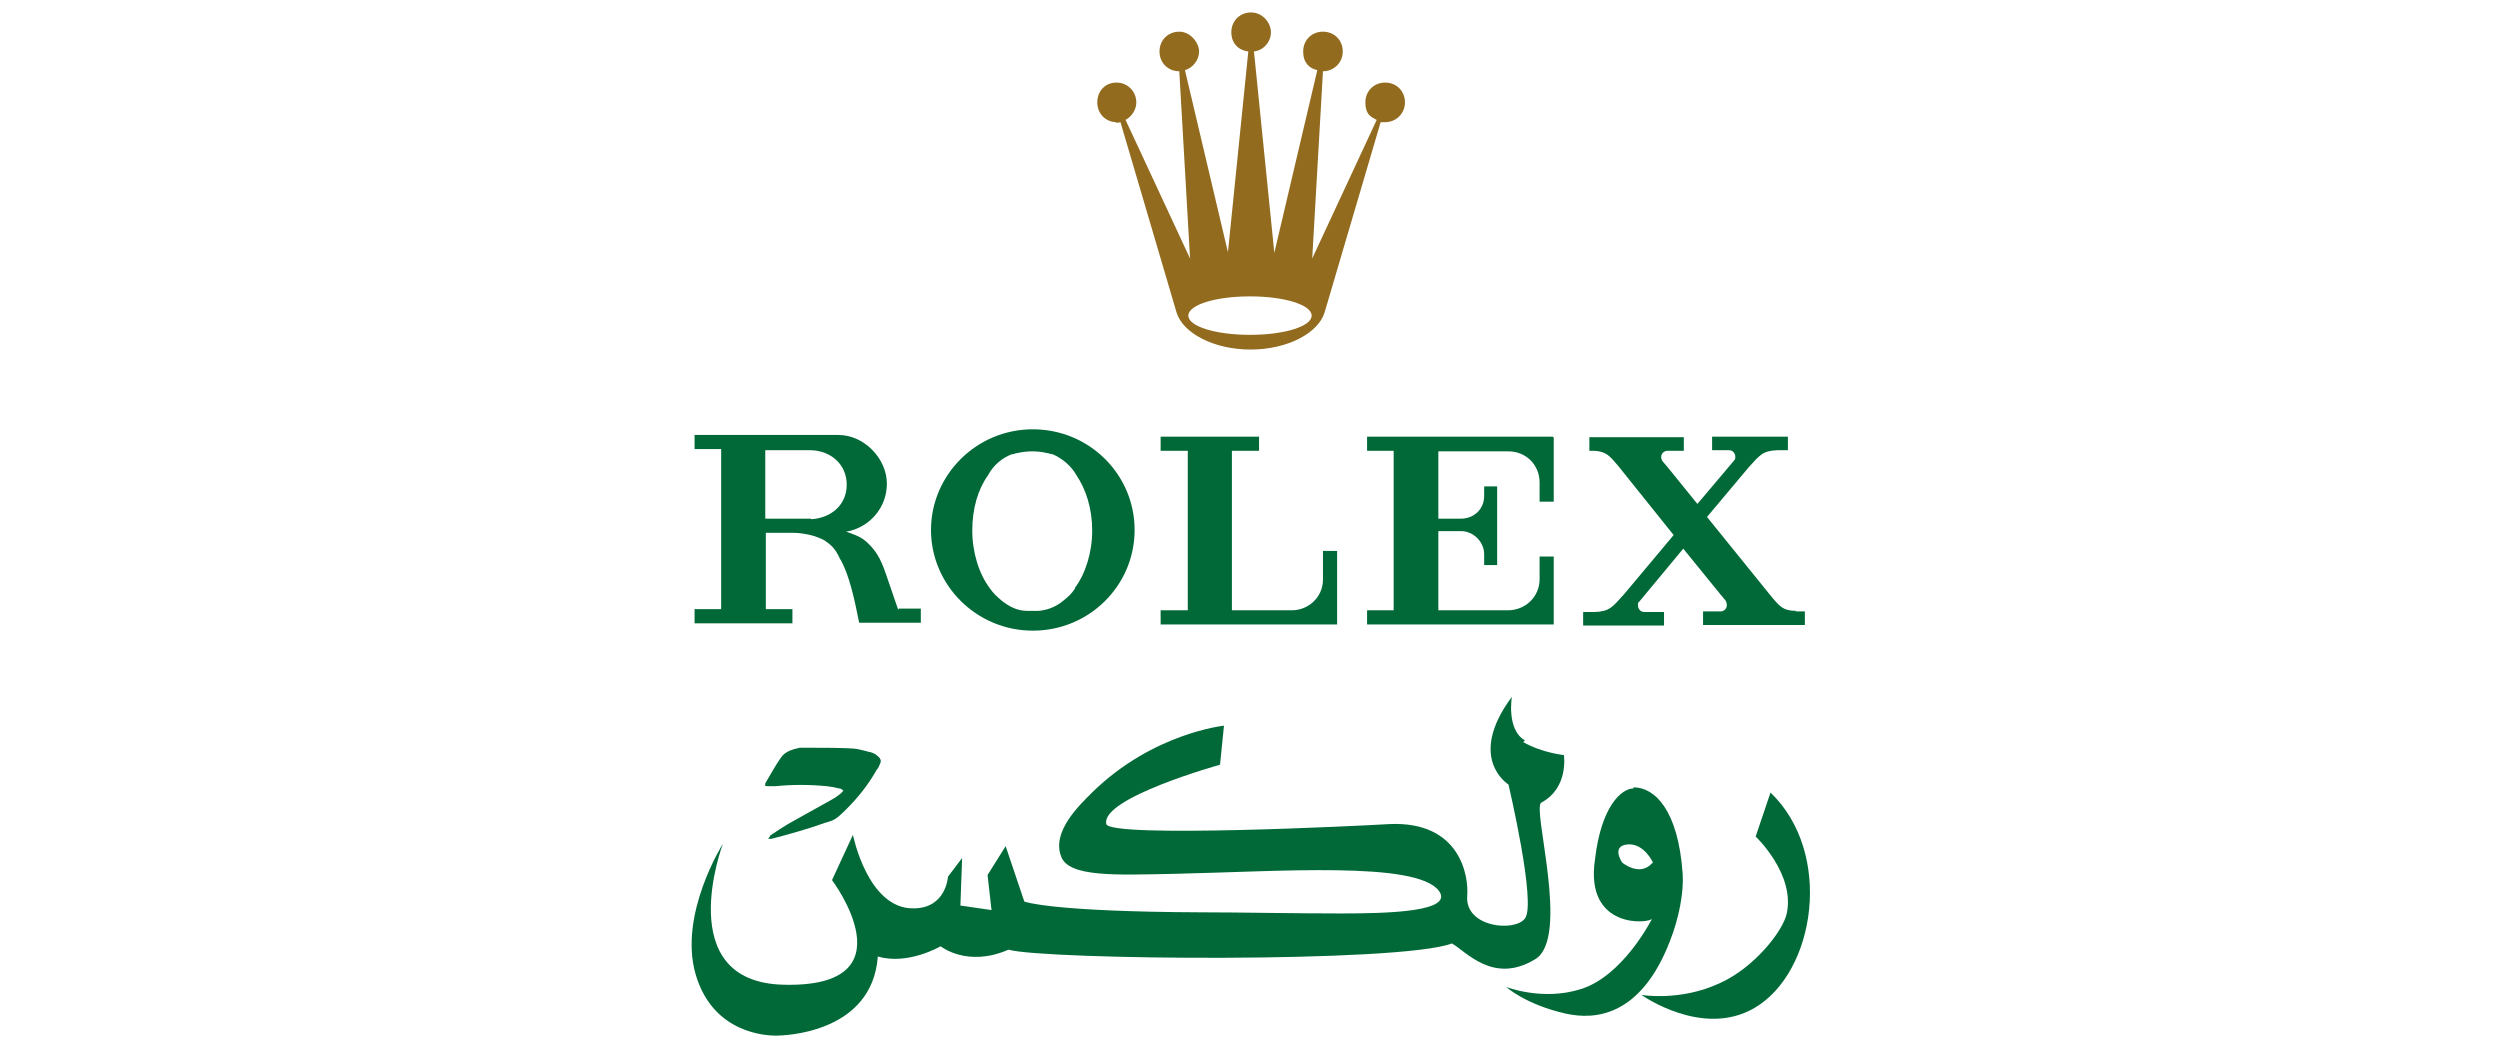
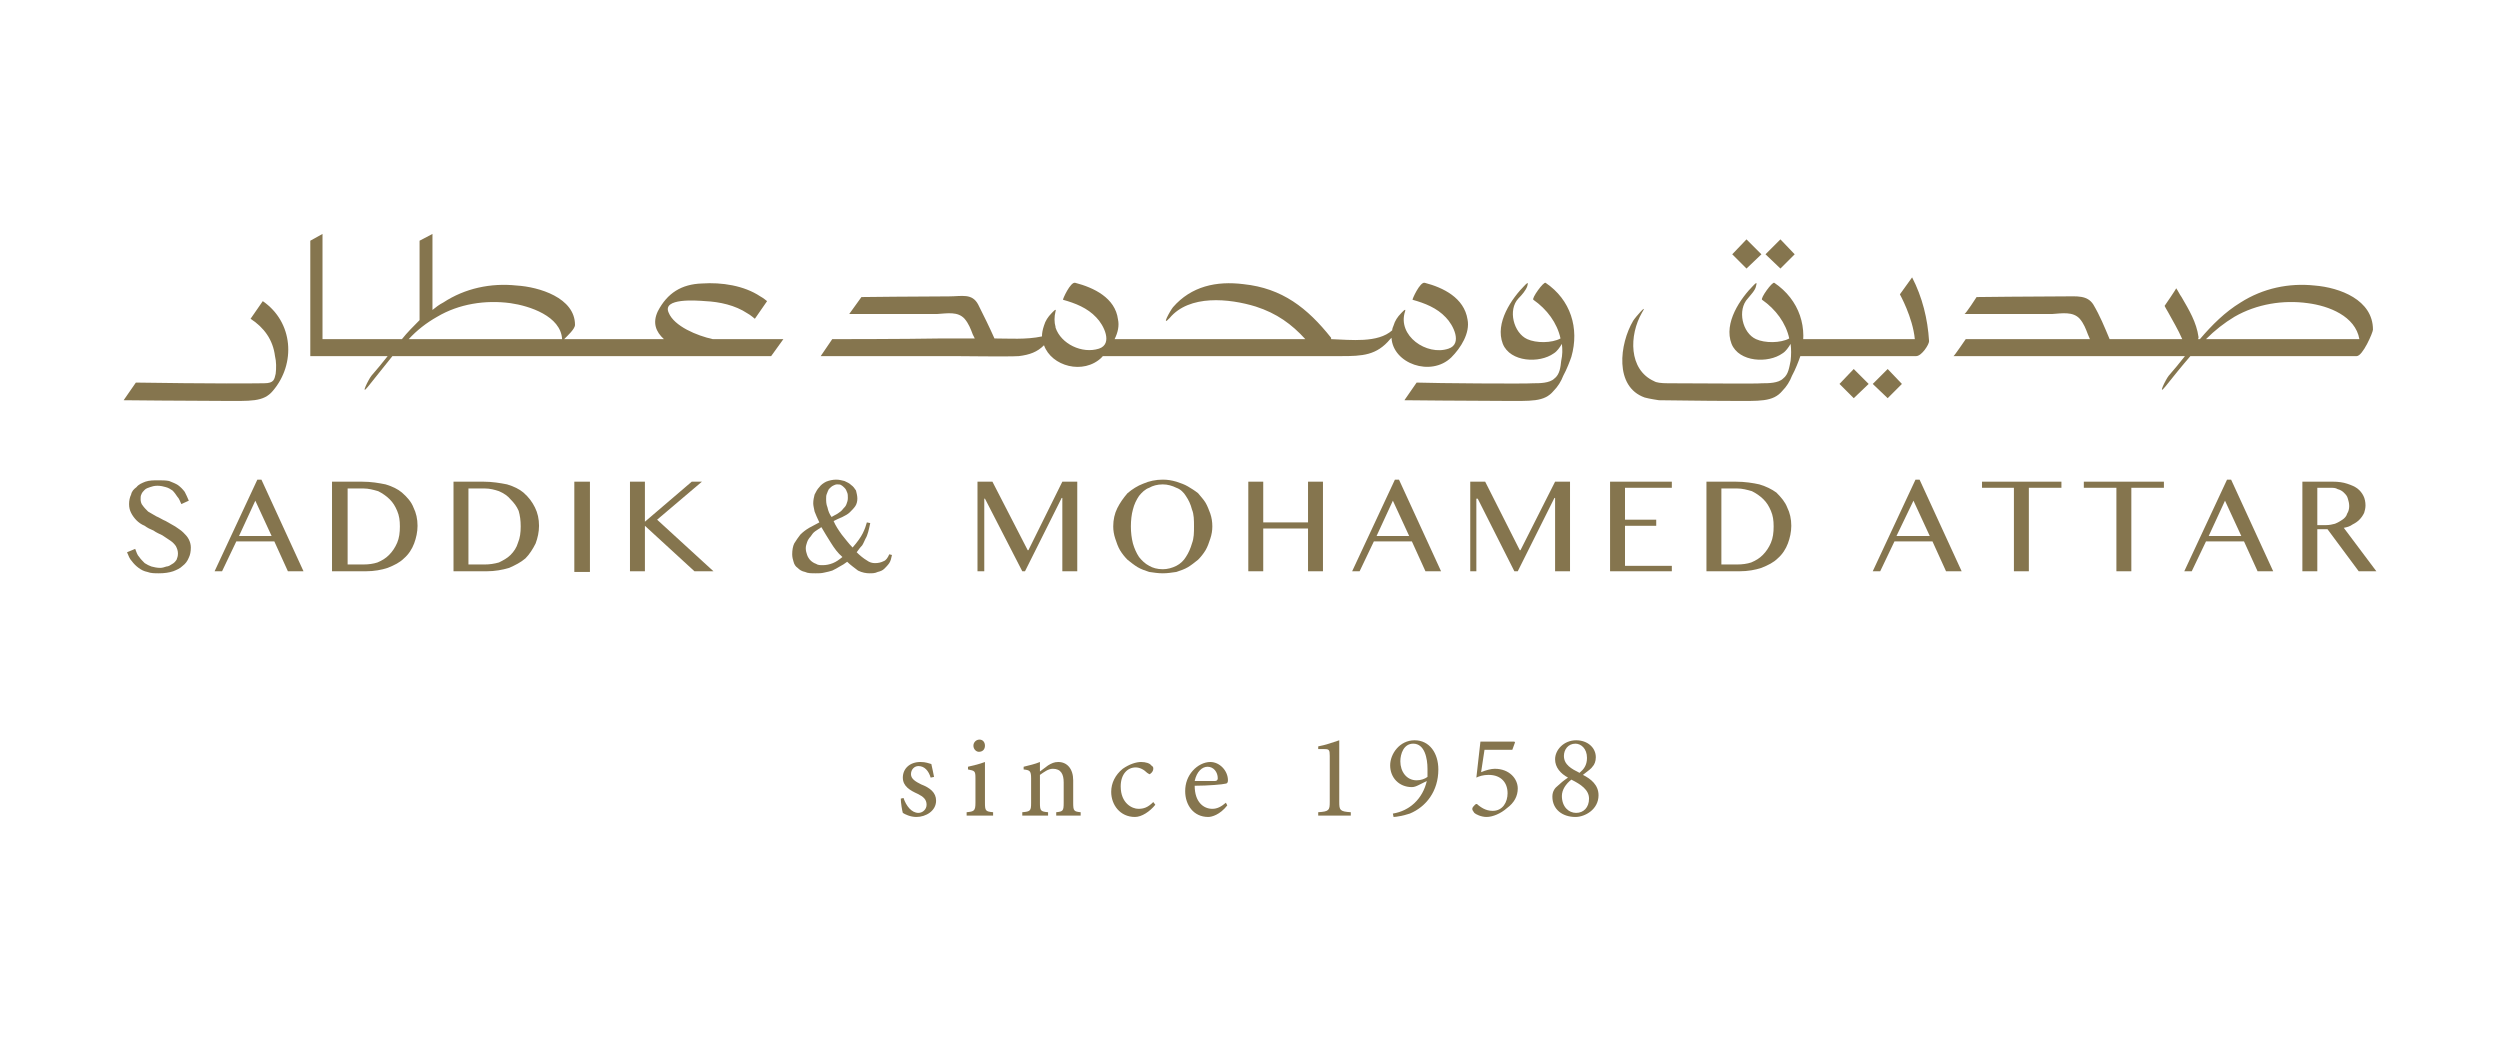
- <svg xmlns="http://www.w3.org/2000/svg" id="Layer_1" version="1.1" viewBox="0 0 442 185.8">
+ <svg xmlns="http://www.w3.org/2000/svg" id="Layer_1" data-name="Layer 1" viewBox="0 0 442 185.8">
  <defs>
    <style>
-       .st0 {
-         fill: #926b1f;
-       }
- 
-       .st1, .st2 {
-         fill: #006937;
-       }
- 
-       .st2 {
-         fill-rule: evenodd;
+       .cls-1 {
+         fill: #85754e;
      }
    </style>
  </defs>
-   <path class="st0" d="M221,52.4c6.1,0,10.9,1.5,10.9,3.4s-4.8,3.4-10.9,3.4-10.9-1.5-10.9-3.4,4.8-3.4,10.9-3.4M197.2,21.7c.3,0,.6,0,.9-.1l9.9,33.6c1.1,3.7,6.6,6.6,13.1,6.6s12-2.9,13.1-6.6l9.9-33.6h.8c1.9,0,3.5-1.5,3.5-3.5s-1.5-3.5-3.5-3.5-3.5,1.5-3.5,3.5.8,2.5,2,3.1l-11.4,24.5,1.9-33.1h0c1.9,0,3.5-1.5,3.5-3.5s-1.5-3.5-3.5-3.5-3.5,1.5-3.5,3.5,1.1,3,2.5,3.3l-7.6,32.3-3.6-35.6c1.7-.2,3-1.7,3-3.4s-1.5-3.5-3.5-3.5-3.5,1.5-3.5,3.5,1.3,3.2,3,3.4l-3.6,35.5-7.6-32.2c1.4-.4,2.5-1.8,2.5-3.3s-1.5-3.5-3.5-3.5-3.5,1.5-3.5,3.5,1.5,3.5,3.5,3.5h0l1.9,33.1-11.4-24.5c1.1-.6,1.9-1.8,1.9-3.1,0-1.9-1.5-3.5-3.5-3.5s-3.4,1.5-3.4,3.5,1.5,3.5,3.4,3.5" />
-   <path class="st1" d="M190.1,104c-.6.9-1.2,1.5-2.1,2.2-1.3,1.1-2.9,1.7-4.4,1.8h-2c-1.7,0-3.1-.7-4.5-1.8-.8-.7-1.5-1.3-2.1-2.2-1.9-2.5-3.1-6.3-3.1-10.2s1-7.3,2.8-9.8c.9-1.7,2.4-3,4.2-3.7h.2c.2,0,.4-.2.8-.2.8-.2,1.7-.3,2.6-.3s1.8.1,2.6.3c.2,0,.4.1.8.2h.2c1.8.8,3.3,2.1,4.2,3.7,1.7,2.5,2.8,5.9,2.8,9.8s-1.2,7.7-3.1,10.2M182.6,75.9c-10,0-18,8.1-18,17.8s8,17.8,18,17.8,18-8,18-17.8-8-17.8-18-17.8" />
-   <path class="st1" d="M236.4,97.4h-2.5v5.1c0,3-2.5,5.4-5.5,5.4s0,0,0,0h-10.6v-28.2h4.8v-2.5h-17.4v2.5h4.8v28.2h-4.8v2.5h31.2v-8.3h0v-4.7" />
-   <path class="st1" d="M274.6,77.2h-32.9v2.5h4.7v28.2h-4.7v2.5h33v-12h-2.5v4c0,3.1-2.5,5.5-5.6,5.5h-12.3v-14h4c2.2,0,4.1,1.9,4.1,4.1h0v1.9h2.3v-13.9h-2.3v1.7h0c0,2.3-1.8,4-4.1,4h-4v-11.9h12.4c3.1,0,5.5,2.4,5.5,5.5v3.4h2.5v-11.4h-.2" />
-   <path class="st1" d="M317.6,108c-2.4,0-3-.8-4.8-3l-11-13.6,7.3-8.7h0c2-2.2,2.5-3,5.1-3.1h1.9v-2.4h-13.4v2.4h3c.7,0,1.1.6,1.1,1.1s0,.4-.2.7l-6.5,7.7-5.1-6.3-1.1-1.3c-.1-.2-.2-.4-.2-.7,0-.7.6-1.1,1.1-1.1h2.9v-2.4h-16.7v2.4h.8c2.2.1,2.8.9,4.4,2.8l9.7,12.1-8.8,10.5h0c-2,2.2-2.5,3-5.1,3.1h-2.1v2.4h14.3v-2.4h-3.5c-.7,0-1.1-.6-1.1-1.1s0-.6.2-.7l7.8-9.4,6.5,8,1,1.2c.1.2.2.4.2.8,0,.7-.6,1.1-1.1,1.1h-3.1v2.4h18v-2.4h-1.7" />
-   <path class="st1" d="M143.4,91.7h-8.1v-12.1h8.1c3.5.1,6.3,2.5,6.3,6.1s-2.8,5.9-6.3,6.1M158.8,107.8l-2.2-6.4c-1-2.9-1.8-4.1-3.4-5.6-1.1-1-2.5-1.4-3.6-1.8,4.1-.7,7.2-4.2,7.2-8.5s-3.9-8.6-8.6-8.6,0,0-.1,0h-25.3v2.5h4.7v28.3h-4.7v2.5h17.3v-2.5h-4.7v-13.5h4.8c1.2,0,2.2.2,3.1.4.9.2,1.8.6,2.4.9.9.6,1.8,1.3,2.4,2.5.2.3.3.7.6,1.1,1.4,2.6,2.3,6.4,3.2,11h10.9v-2.5h-3.9Z" />
-   <path class="st2" d="M313,140.2l-2.6,7.7s7,6.6,5.5,13.6c-.7,3.2-5.8,9.6-11.8,12.3-7,3.3-13.9,2.1-13.9,2.1,0,0,10.8,7.7,20,2.3,10.8-6.3,14-27.4,2.8-38.1" />
-   <path class="st2" d="M288.8,139.4c-2.1,0-5.7,3.1-6.8,12.5-1.9,12.5,9.7,11.4,10.1,10.5,0,0-5.1,10.2-12.7,12.5-6.7,2.1-13.1-.4-13.1-.4,0,0,3.4,3.1,10.5,4.7,5.3,1.2,13.3.4,18.4-12.7,1.7-4.3,2.5-8.8,2.3-12-.8-11.4-5-15.3-8.7-15.3M292.1,152.6c-2.2,2.5-5.3-.1-5.3-.1,0,0-2-2.9.9-3.2,2.9-.3,4.5,3.1,4.5,3.1v.2h-.1Z" />
-   <path class="st2" d="M269.3,131.2c3.3,1.9,7.2,2.3,7.2,2.3,0,0,.9,5.8-4,8.4-1.7.9,5.2,24-1.1,27.7-7.4,4.5-12.2-1.4-14.7-2.8-9.1,3.5-72.2,2.9-78.4,1.1-7.3,3.2-12-.6-12-.6,0,0-5.8,3.4-11.1,1.8-1,13.6-16.6,14-18,14s-11.1-.2-14.2-10.8c-3.1-10.6,4.8-23.1,4.8-23.1,0,0-9.2,24.4,10.7,24.9,23,.6,8.6-18.5,8.6-18.5l3.7-8s2.6,13.1,10.7,13c5.8,0,6.1-5.6,6.1-5.6l2.5-3.3-.3,8.4,5.5.8-.7-6.2,3.2-5.1,3.3,9.8s4.5,1.8,31.4,1.9c6.7,0,16.2.2,24.6.2s20-.3,17.3-4c-4-5.3-28.3-3.4-47-3-10.2.2-18.5.6-19.8-3.1-1.7-4.4,3.3-9.1,5.5-11.3,10.7-10.5,23.3-11.8,23.3-11.8l-.7,6.9s-21.2,5.9-20.1,10.5c.7,2.5,45.1.3,50,0,12.7-.6,14.1,9.4,13.8,12.7-.4,5.6,8.4,6.4,10.2,4,2.1-2.5-2.9-23.7-2.9-23.7,0,0-7.5-4.6.6-15.5,0,0-1,5.8,2.3,7.7" />
-   <path class="st2" d="M135.3,138.8v-.3c.9-1.5,1.8-3.2,2.8-4.6.8-1.1,2-1.4,3.3-1.7h1.5c2.4,0,4.7,0,7.2.1,1.2,0,2.3.3,3.4.6.6.1,1.2.3,1.7.8.4.3.7.8.4,1.3-.1.3-.3.8-.6,1.1-1.4,2.5-3.2,4.8-5.3,6.9s-2.3,2-3.9,2.5c-3.1,1.1-6.3,2-9.4,2.8h-.6c.2-.2.3-.4.4-.6,1-.7,2-1.3,3.1-2,2.5-1.4,5.2-2.9,7.7-4.3.6-.3,1.1-.7,1.5-1,.2-.1.3-.3.6-.6-.2-.2-.4-.4-.7-.4-.8-.2-1.4-.3-2.2-.4-3.1-.3-6.2-.3-9.1,0h-1.3c-.2,0-.3,0-.6-.1" />
+   <g>
+     <path class="cls-1" d="M28.34,100.4c.36,0,.72-.12,1.08-.24.36,0,.72-.24,1.08-.48.24-.12.48-.36.72-.72.12-.36.24-.6.24-1.08s-.12-.84-.36-1.32c-.24-.36-.6-.72-.96-.96-.48-.36-.96-.6-1.44-.96-.48-.24-1.08-.48-1.56-.84-.6-.24-1.08-.48-1.56-.84-.6-.24-1.08-.6-1.44-.96-.36-.36-.72-.84-.96-1.32-.24-.48-.36-.96-.36-1.56s.12-1.2.36-1.68c.12-.6.48-.96.96-1.32.36-.48.96-.72,1.56-.96.72-.24,1.44-.24,2.28-.24.72,0,1.32,0,1.92.12.6.24,1.2.48,1.56.72.48.36.84.72,1.2,1.2.24.48.48.96.72,1.56l-1.32.6c-.24-.48-.36-.96-.72-1.32-.24-.36-.48-.72-.84-1.08-.36-.24-.72-.48-1.2-.6-.36-.12-.96-.24-1.44-.24-.6,0-.96.12-1.32.24-.36.12-.72.24-.96.48-.24.24-.48.48-.6.84-.12.24-.12.48-.12.84s.12.84.36,1.08c.24.36.6.72.96,1.08.48.24.96.6,1.44.84.6.24,1.08.6,1.68.84.6.36,1.08.6,1.68.96.48.36.96.6,1.44,1.08.36.36.72.72.96,1.2.24.48.36.96.36,1.44,0,.72-.12,1.32-.36,1.8-.24.6-.6,1.08-1.08,1.44-.48.48-1.08.72-1.68.96-.72.24-1.56.36-2.52.36-.72,0-1.44,0-2.04-.24-.6-.12-1.08-.36-1.56-.72s-.84-.72-1.2-1.2c-.36-.36-.6-.96-.84-1.56l1.44-.6c.24.6.36,1.08.72,1.44.24.36.6.72.96,1.08.36.24.84.48,1.2.6.48.12.96.24,1.56.24Z" />
+     <path class="cls-1" d="M42.26,94.76h5.76l-2.88-6.24-2.88,6.24ZM46.22,84.8l7.44,16.2h-2.76l-2.4-5.28h-6.72l-2.52,5.28h-1.32l7.56-16.2h.72Z" />
+     <path class="cls-1" d="M61.46,99.8h2.76c.96,0,1.8-.12,2.52-.36.84-.36,1.44-.72,2.04-1.32.6-.6,1.08-1.32,1.44-2.16.36-.84.48-1.8.48-2.88s-.12-1.92-.48-2.76c-.36-.84-.72-1.44-1.32-2.04-.6-.6-1.32-1.08-2.04-1.44-.84-.24-1.68-.48-2.64-.48h-2.76v13.44ZM58.7,85.16h5.28c1.68,0,3,.24,4.2.48,1.2.36,2.16.84,2.88,1.44.96.84,1.68,1.68,2.04,2.64.48.96.72,2.04.72,3.24,0,1.08-.24,2.16-.6,3.12-.36.96-.96,1.92-1.8,2.64-.72.72-1.68,1.2-2.88,1.68-1.08.36-2.4.6-3.84.6h-6v-15.84Z" />
+     <path class="cls-1" d="M82.82,99.8h2.88c.84,0,1.68-.12,2.52-.36.72-.36,1.44-.72,2.04-1.32.6-.6,1.08-1.32,1.32-2.16.36-.84.48-1.8.48-2.88s-.12-1.92-.36-2.76c-.36-.84-.84-1.44-1.44-2.04-.48-.6-1.2-1.08-2.04-1.44-.72-.24-1.56-.48-2.52-.48h-2.88v13.44ZM80.18,85.16h5.28c1.56,0,3,.24,4.2.48,1.2.36,2.16.84,2.88,1.44.96.84,1.56,1.68,2.04,2.64.48.96.72,2.04.72,3.24,0,1.08-.24,2.16-.6,3.12-.48.96-1.08,1.92-1.8,2.64-.84.72-1.8,1.2-2.88,1.68-1.2.36-2.52.6-3.96.6h-5.88v-15.84Z" />
+   </g>
+   <rect class="cls-1" x="101.54" y="85.16" width="2.76" height="15.96" />
+   <g>
+     <polygon class="cls-1" points="111.38 85.16 114.02 85.16 114.02 92.24 122.3 85.16 124.1 85.16 116.18 91.88 126.14 101 122.78 101 114.02 92.96 114.02 101 111.38 101 111.38 85.16" />
+     <path class="cls-1" d="M147.02,91.4c.36-.24.72-.36,1.08-.6.36-.24.72-.48.96-.84.24-.24.48-.48.6-.84.12-.36.24-.6.24-1.08,0-.36,0-.72-.12-.96-.12-.36-.24-.6-.48-.84-.12-.12-.36-.36-.6-.48-.12-.12-.48-.12-.72-.12s-.48.12-.72.24c-.24.12-.48.36-.72.6-.12.24-.24.48-.36.84-.12.24-.12.6-.12.84,0,.48,0,.96.24,1.56.12.6.36,1.2.72,1.68ZM145.22,93.2c-.36.24-.72.48-1.08.72-.36.24-.6.6-.84.96-.24.24-.48.6-.6.96-.12.36-.24.72-.24,1.08,0,.48.12.84.24,1.2.12.36.36.72.6.96s.6.48.96.6c.36.24.72.24,1.2.24.6,0,1.2-.12,1.8-.36.6-.24,1.08-.6,1.68-1.08-.84-.72-1.44-1.56-2.04-2.52-.6-.96-1.2-1.92-1.68-2.76ZM153.86,92.48c-.12.6-.24,1.08-.36,1.56-.12.36-.24.84-.48,1.2-.24.48-.36.84-.6,1.2-.36.36-.6.72-.96,1.2.6.6,1.2,1.08,1.8,1.44.48.36.96.48,1.44.48.6,0,1.08-.12,1.56-.36.36-.12.72-.6.96-1.2l.48.12c-.12.6-.24,1.08-.48,1.44-.24.36-.6.72-.84.96-.36.36-.72.48-1.2.6-.48.24-.96.24-1.44.24-.6,0-1.32-.12-2.04-.48-.6-.48-1.32-.96-1.92-1.56-.48.36-.84.6-1.32.84-.36.24-.84.48-1.32.72-.36.12-.84.24-1.44.36-.48.12-.96.12-1.44.12-.84,0-1.44,0-1.92-.24-.6-.12-.96-.36-1.32-.72-.36-.24-.6-.6-.72-1.08-.12-.36-.24-.84-.24-1.32,0-.72.12-1.44.36-1.92.36-.6.72-1.08,1.08-1.56.48-.48.96-.84,1.56-1.2.6-.36,1.2-.6,1.8-.96-.36-.72-.6-1.32-.84-1.92-.12-.6-.24-1.08-.24-1.44,0-.6.12-1.08.24-1.56.24-.48.48-.96.84-1.32.24-.36.72-.72,1.2-.96.6-.24,1.2-.36,1.8-.36.48,0,.96.12,1.44.24.48.24.84.36,1.2.72.36.24.6.6.84.96.12.48.24.96.24,1.44s-.12.96-.36,1.32c-.24.36-.6.72-.96,1.08-.36.36-.84.6-1.32.84-.6.24-1.08.48-1.56.72.36.84.84,1.56,1.44,2.4.6.72,1.2,1.56,1.92,2.28.84-.96,1.44-1.8,1.8-2.52s.6-1.44.72-1.92l.6.12Z" />
+     <polygon class="cls-1" points="172.82 85.16 175.46 85.16 181.7 97.28 181.82 97.28 187.82 85.16 190.46 85.16 190.46 101 187.82 101 187.82 88.04 187.7 88.04 181.22 101 180.74 101 174.14 88.16 174.02 88.16 174.02 101 172.82 101 172.82 85.16" />
+     <path class="cls-1" d="M205.58,100.64c.84,0,1.68-.24,2.4-.6s1.32-.96,1.68-1.56c.48-.72.84-1.56,1.08-2.4.36-.96.36-1.92.36-3s0-2.16-.36-3c-.24-.96-.6-1.68-1.08-2.4-.36-.6-.96-1.2-1.68-1.44-.72-.36-1.56-.6-2.4-.6-.96,0-1.8.24-2.4.6-.72.24-1.32.84-1.8,1.44-.48.72-.84,1.44-1.08,2.4-.24.84-.36,1.92-.36,3s.12,2.04.36,3c.24.84.6,1.68,1.08,2.4.48.6,1.08,1.2,1.8,1.56.6.36,1.44.6,2.4.6ZM205.58,101.36c-.84,0-1.56-.12-2.4-.24-.72-.24-1.44-.48-2.04-.84-.6-.36-1.2-.84-1.8-1.32-.48-.48-.96-1.08-1.32-1.68-.36-.6-.6-1.32-.84-2.04-.24-.72-.36-1.44-.36-2.16,0-1.2.24-2.28.72-3.24.48-.96,1.08-1.8,1.8-2.64.84-.72,1.8-1.32,2.76-1.68,1.08-.48,2.28-.72,3.48-.72.84,0,1.56.12,2.4.36.72.24,1.44.48,2.04.84.6.36,1.2.72,1.8,1.2.48.6.96,1.08,1.32,1.68.36.6.6,1.32.84,1.92.24.72.36,1.44.36,2.28,0,.72-.12,1.44-.36,2.16-.24.72-.48,1.44-.84,2.04-.36.6-.84,1.2-1.32,1.68-.6.48-1.2.96-1.8,1.32-.6.36-1.32.6-2.04.84-.84.12-1.56.24-2.4.24Z" />
+     <polygon class="cls-1" points="223.34 93.44 223.34 101 220.7 101 220.7 85.16 223.34 85.16 223.34 92.36 231.26 92.36 231.26 85.16 233.9 85.16 233.9 101 231.26 101 231.26 93.44 223.34 93.44" />
+     <path class="cls-1" d="M243.38,94.76h5.76l-2.88-6.24-2.88,6.24ZM247.34,84.8l7.44,16.2h-2.76l-2.4-5.28h-6.72l-2.52,5.28h-1.32l7.56-16.2h.72Z" />
+     <polygon class="cls-1" points="259.94 85.16 262.58 85.16 268.7 97.28 268.82 97.28 274.94 85.16 277.58 85.16 277.58 101 274.94 101 274.94 88.04 274.82 88.04 268.34 101 267.74 101 261.26 88.16 261.02 88.16 261.02 101 259.94 101 259.94 85.16" />
+     <polygon class="cls-1" points="295.58 85.16 295.58 86.24 287.3 86.24 287.3 91.88 292.82 91.88 292.82 92.96 287.3 92.96 287.3 100.04 295.58 100.04 295.58 101 284.66 101 284.66 85.16 295.58 85.16" />
+     <path class="cls-1" d="M304.34,99.8h2.76c.96,0,1.8-.12,2.52-.36.84-.36,1.44-.72,2.04-1.32.6-.6,1.08-1.32,1.44-2.16.36-.84.48-1.8.48-2.88s-.12-1.92-.48-2.76c-.36-.84-.72-1.44-1.32-2.04-.6-.6-1.32-1.08-2.04-1.44-.84-.24-1.68-.48-2.64-.48h-2.76v13.44ZM301.7,85.16h5.16c1.68,0,3.12.24,4.2.48,1.2.36,2.16.84,3,1.44.84.84,1.56,1.68,1.92,2.64.48.96.72,2.04.72,3.24,0,1.08-.24,2.16-.6,3.12-.36.96-.96,1.92-1.8,2.64-.72.72-1.68,1.2-2.88,1.68-1.08.36-2.4.6-3.84.6h-5.88v-15.84Z" />
+     <path class="cls-1" d="M335.3,94.76h5.88l-2.88-6.24-3,6.24ZM339.38,84.8l7.44,16.2h-2.76l-2.4-5.28h-6.72l-2.52,5.28h-1.32l7.56-16.2h.72Z" />
+     <polygon class="cls-1" points="364.46 85.16 364.46 86.24 358.7 86.24 358.7 101 356.06 101 356.06 86.24 350.42 86.24 350.42 85.16 364.46 85.16" />
+     <polygon class="cls-1" points="382.58 85.16 382.58 86.24 376.82 86.24 376.82 101 374.18 101 374.18 86.24 368.42 86.24 368.42 85.16 382.58 85.16" />
+     <path class="cls-1" d="M390.5,94.76h5.76l-2.88-6.24-2.88,6.24ZM394.46,84.8l7.44,16.2h-2.76l-2.4-5.28h-6.72l-2.52,5.28h-1.32l7.56-16.2h.72Z" />
+     <path class="cls-1" d="M409.7,92.84h1.56c.6,0,1.08-.12,1.56-.24.6-.24.96-.48,1.32-.72s.72-.6.84-1.08c.24-.36.36-.84.36-1.32s-.12-.96-.24-1.32c-.12-.48-.36-.72-.72-1.08-.24-.24-.6-.48-1.08-.6-.36-.24-.84-.24-1.32-.24h-2.28v6.6ZM407.06,85.16h5.4c.96,0,1.8.12,2.52.36s1.32.48,1.8.84c.48.36.84.84,1.08,1.32.24.48.36,1.08.36,1.68,0,.48-.12.96-.24,1.32-.24.48-.48.84-.84,1.2-.36.36-.72.6-1.2.84-.48.36-.96.48-1.56.6l5.76,7.68h-3.12l-5.52-7.44h-1.8v7.44h-2.64v-15.84Z" />
+     <path class="cls-1" d="M419.54,58.28c0-5.28-5.88-7.44-10.32-7.8-4.56-.48-9.12.48-13.08,3-2.76,1.68-5.04,3.96-7.2,6.48h-.36c.12-.12.12-.24.12-.36-.36-2.64-1.68-4.8-3-7.08-.36-.48-.6-1.08-.96-1.56.12,0-2.04,3.12-2.04,3.12,0,0,.36.72.6,1.08.84,1.56,1.8,3.12,2.52,4.8h-12.84c-.96-2.28-1.68-4.08-2.88-6.12-1.08-1.68-2.88-1.44-5.16-1.44-5.16,0-15.48.12-15.48.12,0,0-1.92,3-2.16,3h15.48c1.8-.12,3.72-.48,4.92.84.72.84,1.08,1.8,1.44,2.76.12.24.24.6.36.84h-21.96s-2.04,3-2.16,3h40.92c-.96,1.2-1.92,2.4-2.88,3.48-.48.6-2.04,3.72-.6,1.92,1.44-1.8,2.88-3.6,4.44-5.4h29.4c1.08,0,2.88-4.2,2.88-4.68ZM390.02,59.96c1.56-1.56,3.24-2.88,5.04-3.96,3.96-2.28,8.64-3,12.96-2.4,3.72.48,8.4,2.28,9.12,6.36h-27.12Z" />
+     <path class="cls-1" d="M246.02,59.72c.24,4.56,6.96,6.96,10.56,3.48,1.68-1.68,3.36-4.32,2.88-6.72-.6-3.84-4.32-5.64-7.56-6.48-.84-.24-2.28,3-2.16,3,2.16.6,4.32,1.44,5.88,3.12,1.32,1.32,3,4.68.48,5.52-3.84,1.32-9.12-2.28-7.68-6.6.24-.72-.6.24-.72.36-.6.6-1.08,1.32-1.32,2.16-.12.24-.24.6-.24.84-2.52,2.28-7.32,1.68-10.8,1.56v-.24c-4.2-5.28-8.64-8.76-15.48-9.48-4.8-.6-9.24.36-12.48,4.08-.48.6-2.16,3.6-.6,1.92,3.48-4.2,10.56-3.48,15.24-2.04,3.72,1.2,6.36,3.12,8.76,5.76h-33.72c.6-1.2.84-2.4.6-3.48-.48-3.84-4.32-5.64-7.56-6.48-.84-.24-2.28,3-2.16,3,2.16.6,4.32,1.44,5.88,3.12,1.32,1.32,3,4.68.48,5.52-3,.96-6.72-.84-7.68-3.72v-.12c-.24-.84-.24-1.8,0-2.76.24-.72-.6.24-.72.36-.6.6-1.08,1.32-1.32,2.16-.24.72-.36,1.32-.36,1.92-2.76.6-6,.36-8.4.36-.96-2.16-1.8-3.84-2.88-6-1.08-2.04-2.88-1.44-5.16-1.44-5.16,0-15.48.12-15.48.12l-2.16,3h15.48c1.92-.12,3.72-.48,4.92.84.72.84,1.08,1.8,1.44,2.76.12.24.24.48.36.72h-6c-6.36.12-19.2.12-19.2.12l-2.04,3h23.52c1.68,0,9.72.12,11.52,0,1.92-.24,3.24-.72,4.44-1.92,1.32,3.72,6.96,5.28,10.2,2.16,0-.12.12-.12.24-.24h42.12c3.72,0,6.24-.12,8.64-3l.24-.24Z" />
+     <path class="cls-1" d="M338.06,49.04l-2.16,3s2.28,4.08,2.64,7.92h-21.36v3h21.6c.96,0,2.28-2.04,2.28-2.64-.24-3.96-1.2-7.8-3-11.28Z" />
+     <path class="cls-1" d="M46.46,53.24l-2.16,3.12c2.4,1.56,3.96,3.72,4.32,6.6.24.96.24,2.16.12,3.12-.24.96-.24,1.68-2.04,1.68-7.56.12-22.68-.12-22.68-.12l-2.16,3.12s11.88.12,17.4.12c5.04,0,7.32.24,9-1.8,4.08-4.8,3.6-12.12-1.8-15.84Z" />
+     <path class="cls-1" d="M273.26,50c-.36-.24-2.52,2.76-2.16,3,2.4,1.68,4.2,4.08,4.8,6.84-1.56.84-4.32.84-5.88.12-2.4-1.08-3.48-5.16-1.56-7.2.6-.6,1.32-1.44,1.56-2.16.12-.48.24-.84-.36-.24-2.4,2.4-5.4,6.72-3.96,10.44,1.32,3.24,6.48,3.48,9,1.68.6-.36,1.08-1.08,1.44-1.68.12.96.12,1.92-.12,3-.12,1.08-.24,2.4-1.2,3.12-.84.84-2.64.84-3.72.84-1.2.12-17.52,0-20.64-.12l-2.16,3.12s11.88.12,17.4.12c5.04,0,7.32.24,9-1.8.72-.72,1.32-1.68,1.68-2.64.6-1.08,1.2-2.64,1.44-3.36,1.44-5.04-.12-10.08-4.56-13.08Z" />
+     <path class="cls-1" d="M313.7,50c-.36-.24-2.52,2.76-2.16,3,2.4,1.68,4.2,4.08,4.8,6.84-1.56.84-4.32.84-5.88.12-2.4-1.08-3.36-5.16-1.44-7.2.48-.6,1.32-1.44,1.44-2.16.12-.48.24-.84-.36-.24-2.4,2.4-5.4,6.72-3.96,10.44,1.32,3.24,6.48,3.48,9,1.68.6-.36,1.08-1.08,1.44-1.68.12.96.12,1.92,0,3-.24,1.08-.36,2.4-1.32,3.12-.84.84-2.64.84-3.72.84-.96.12-10.68,0-16.68,0-1.2,0-2.04-.12-2.4-.36-4.56-2.04-4.44-8.16-2.16-12.12,1.2-1.92-1.2.84-1.56,1.44-2.4,4.08-3.36,11.64,2.04,13.56.84.24,2.52.48,2.52.48,1.44,0,7.92.12,12.84.12s7.32.24,9-1.8c.72-.72,1.32-1.68,1.68-2.64.6-1.08,1.2-2.64,1.44-3.36,1.56-5.04-.12-10.08-4.56-13.08Z" />
+     <path class="cls-1" d="M118.22,55.28c-1.2-2.64,4.92-2.16,6.48-2.04,2.52.12,5.28.72,7.44,2.16.48.24,1.32.96,1.32.96l2.16-3.12s-.72-.6-1.2-.84c-2.88-1.92-6.84-2.52-10.32-2.28-3.6.12-6.12,1.68-7.8,4.92-.96,2.04-.36,3.6,1.08,4.92h-17.64c.6-.6,1.92-1.8,1.92-2.52,0-4.8-6.36-6.72-10.32-6.96-4.56-.48-9.12.48-12.96,3-.72.36-1.32.84-1.92,1.32v-13.44l-2.28,1.2v14.04c-1.08,1.08-2.16,2.16-3.12,3.36h-14.04v-18.6l-2.16,1.2v20.4h13.68c-.96,1.2-1.92,2.4-2.88,3.48-.48.6-2.04,3.72-.6,1.92,1.44-1.8,2.88-3.6,4.32-5.4h66.96l2.16-3h-12.48c-2.76-.6-6.84-2.28-7.8-4.68ZM77.3,56c3.84-2.28,8.52-3,12.96-2.4,3.36.48,8.88,2.28,9.12,6.36h-27.12c1.44-1.56,3.12-2.88,5.04-3.96Z" />
+     <polygon class="cls-1" points="308.78 47.48 311.42 44.96 308.78 42.32 306.26 44.96 308.78 47.48" />
+     <polygon class="cls-1" points="314.78 47.48 317.3 44.96 314.78 42.32 312.14 44.96 314.78 47.48" />
+     <polygon class="cls-1" points="327.74 70.4 330.38 67.88 327.74 65.24 325.22 67.88 327.74 70.4" />
+     <polygon class="cls-1" points="333.74 70.4 336.26 67.88 333.74 65.24 331.1 67.88 333.74 70.4" />
+     <path class="cls-1" d="M164.54,137.48c-.36-1.2-1.08-2.04-2.16-2.04-.72,0-1.32.6-1.32,1.44s.84,1.32,1.8,1.8c1.56.6,2.64,1.44,2.64,2.88,0,1.8-1.8,2.88-3.48,2.88-1.08,0-2.04-.48-2.4-.72-.12-.36-.36-1.8-.36-2.52l.48-.12c.48,1.44,1.44,2.64,2.64,2.64.72,0,1.44-.6,1.44-1.44,0-.96-.6-1.44-1.56-1.92-1.32-.6-2.64-1.32-2.64-2.88s1.2-2.76,3.12-2.76c.96,0,1.44.24,1.92.36.12.48.36,1.68.48,2.28l-.6.12Z" />
+     <path class="cls-1" d="M170.9,144.2v-.6c1.32-.12,1.56-.24,1.56-1.68v-4.32c0-1.32-.12-1.32-1.32-1.56v-.48c1.08-.24,2.04-.48,3-.84v7.2c0,1.44.12,1.56,1.44,1.68v.6h-4.68ZM172.1,131.84c0-.6.48-1.08,1.08-1.08s.96.48.96,1.08-.36,1.08-1.08,1.08c-.48,0-.96-.48-.96-1.08Z" />
+     <path class="cls-1" d="M186.74,144.2v-.6c1.2-.12,1.32-.24,1.32-1.68v-3.6c0-1.44-.48-2.4-1.92-2.4-.84,0-1.56.6-2.28,1.08v4.92c0,1.44.12,1.56,1.44,1.68v.6h-4.56v-.6c1.44-.12,1.56-.24,1.56-1.68v-4.32c0-1.32-.24-1.44-1.32-1.56v-.48c.96-.24,2.04-.48,2.88-.84v1.68c.48-.36.96-.72,1.44-1.08.6-.36,1.08-.6,1.8-.6,1.56,0,2.64,1.2,2.64,3.24v3.96c0,1.44.12,1.56,1.32,1.68v.6h-4.32Z" />
+     <path class="cls-1" d="M204.26,142.28c-.96,1.2-2.4,2.16-3.6,2.16-2.64,0-4.2-2.16-4.2-4.44,0-1.56.72-3,2.04-4.08,1.2-.84,2.4-1.2,3.24-1.2s1.56.24,1.8.6c.36.24.36.36.36.6,0,.48-.48.96-.72.96,0,0-.12-.12-.36-.24-.6-.6-1.32-.96-2.04-.96-1.44,0-2.64,1.2-2.64,3.36,0,3,2.04,3.96,3.12,3.96.96,0,1.68-.24,2.64-1.2l.36.48Z" />
+     <path class="cls-1" d="M216.98,142.4c-1.32,1.68-2.76,2.04-3.36,2.04-2.64,0-4.08-2.16-4.08-4.56,0-1.44.48-2.64,1.32-3.6.84-.96,2.04-1.56,3.12-1.56,1.68,0,3.12,1.56,3.12,3.24,0,.36-.12.6-.48.6-.36.12-3,.36-5.4.36,0,2.88,1.56,4.08,3.12,4.08.84,0,1.56-.36,2.4-1.08l.24.48ZM211.22,138.08h3.6c.36,0,.48-.24.48-.48,0-1.08-.72-2.04-1.8-2.04-.96,0-1.92.84-2.28,2.52Z" />
+     <path class="cls-1" d="M233.06,144.2v-.6c1.92-.12,2.04-.36,2.04-1.8v-8.16c0-1.08-.12-1.2-.96-1.2h-1.08v-.48c1.32-.24,2.64-.72,3.72-1.08v10.92c0,1.44.12,1.68,2.04,1.8v.6h-5.76Z" />
+     <path class="cls-1" d="M254.3,136.04c0,3.84-2.16,6.6-5.04,7.8-1.08.36-2.4.6-2.88.6l-.12-.6c3-.48,5.28-2.64,6-5.76l-1.44.72c-.48.24-.84.36-1.2.36-2.28,0-3.84-1.68-3.84-3.84,0-2.04,1.68-4.44,4.32-4.44s4.2,2.28,4.2,5.16ZM247.58,134.6c0,1.8,1.08,3.36,2.88,3.36.72,0,1.44-.24,1.92-.6v-1.44c0-1.8-.48-4.44-2.52-4.44-1.68,0-2.28,1.8-2.28,3.12Z" />
+     <path class="cls-1" d="M261.86,136.52c.84-.36,1.8-.6,2.4-.6,2.64,0,4.08,1.8,4.08,3.48,0,1.32-.6,2.52-1.92,3.48-1.08.96-2.52,1.56-3.6,1.56-.96,0-1.92-.48-2.16-.72-.24-.36-.36-.48-.36-.72s.24-.48.48-.72c.12-.12.36-.24.48,0,.48.36,1.32,1.08,2.64,1.08,1.8,0,2.64-1.56,2.64-3.12,0-1.8-1.08-3.24-3.36-3.24-.96,0-1.68.24-2.16.48l.72-6.36h6l.12.12-.48,1.32h-4.92l-.6,3.96Z" />
+     <path class="cls-1" d="M282.14,133.88c0,.72-.24,1.32-.6,1.68-.12.24-.72.72-1.68,1.44,1.44.72,2.76,1.8,2.76,3.6,0,2.52-2.4,3.84-4.08,3.84-2.28,0-4.08-1.32-4.08-3.6,0-.96.48-1.56.96-1.92.36-.36,1.08-.96,1.8-1.44-1.32-.72-2.28-1.8-2.28-3.24,0-1.68,1.56-3.36,3.72-3.36,2.04,0,3.48,1.32,3.48,3ZM280.94,141.2c0-1.56-1.44-2.52-3.12-3.36-.96.72-1.68,1.8-1.68,2.88,0,1.92,1.2,3,2.52,3s2.28-.96,2.28-2.52ZM276.5,133.64c0,1.56,1.32,2.28,2.76,3,.72-.6,1.32-1.32,1.32-2.64,0-1.68-1.08-2.52-2.04-2.52-1.32,0-2.04,1.08-2.04,2.16Z" />
+   </g>
</svg>
